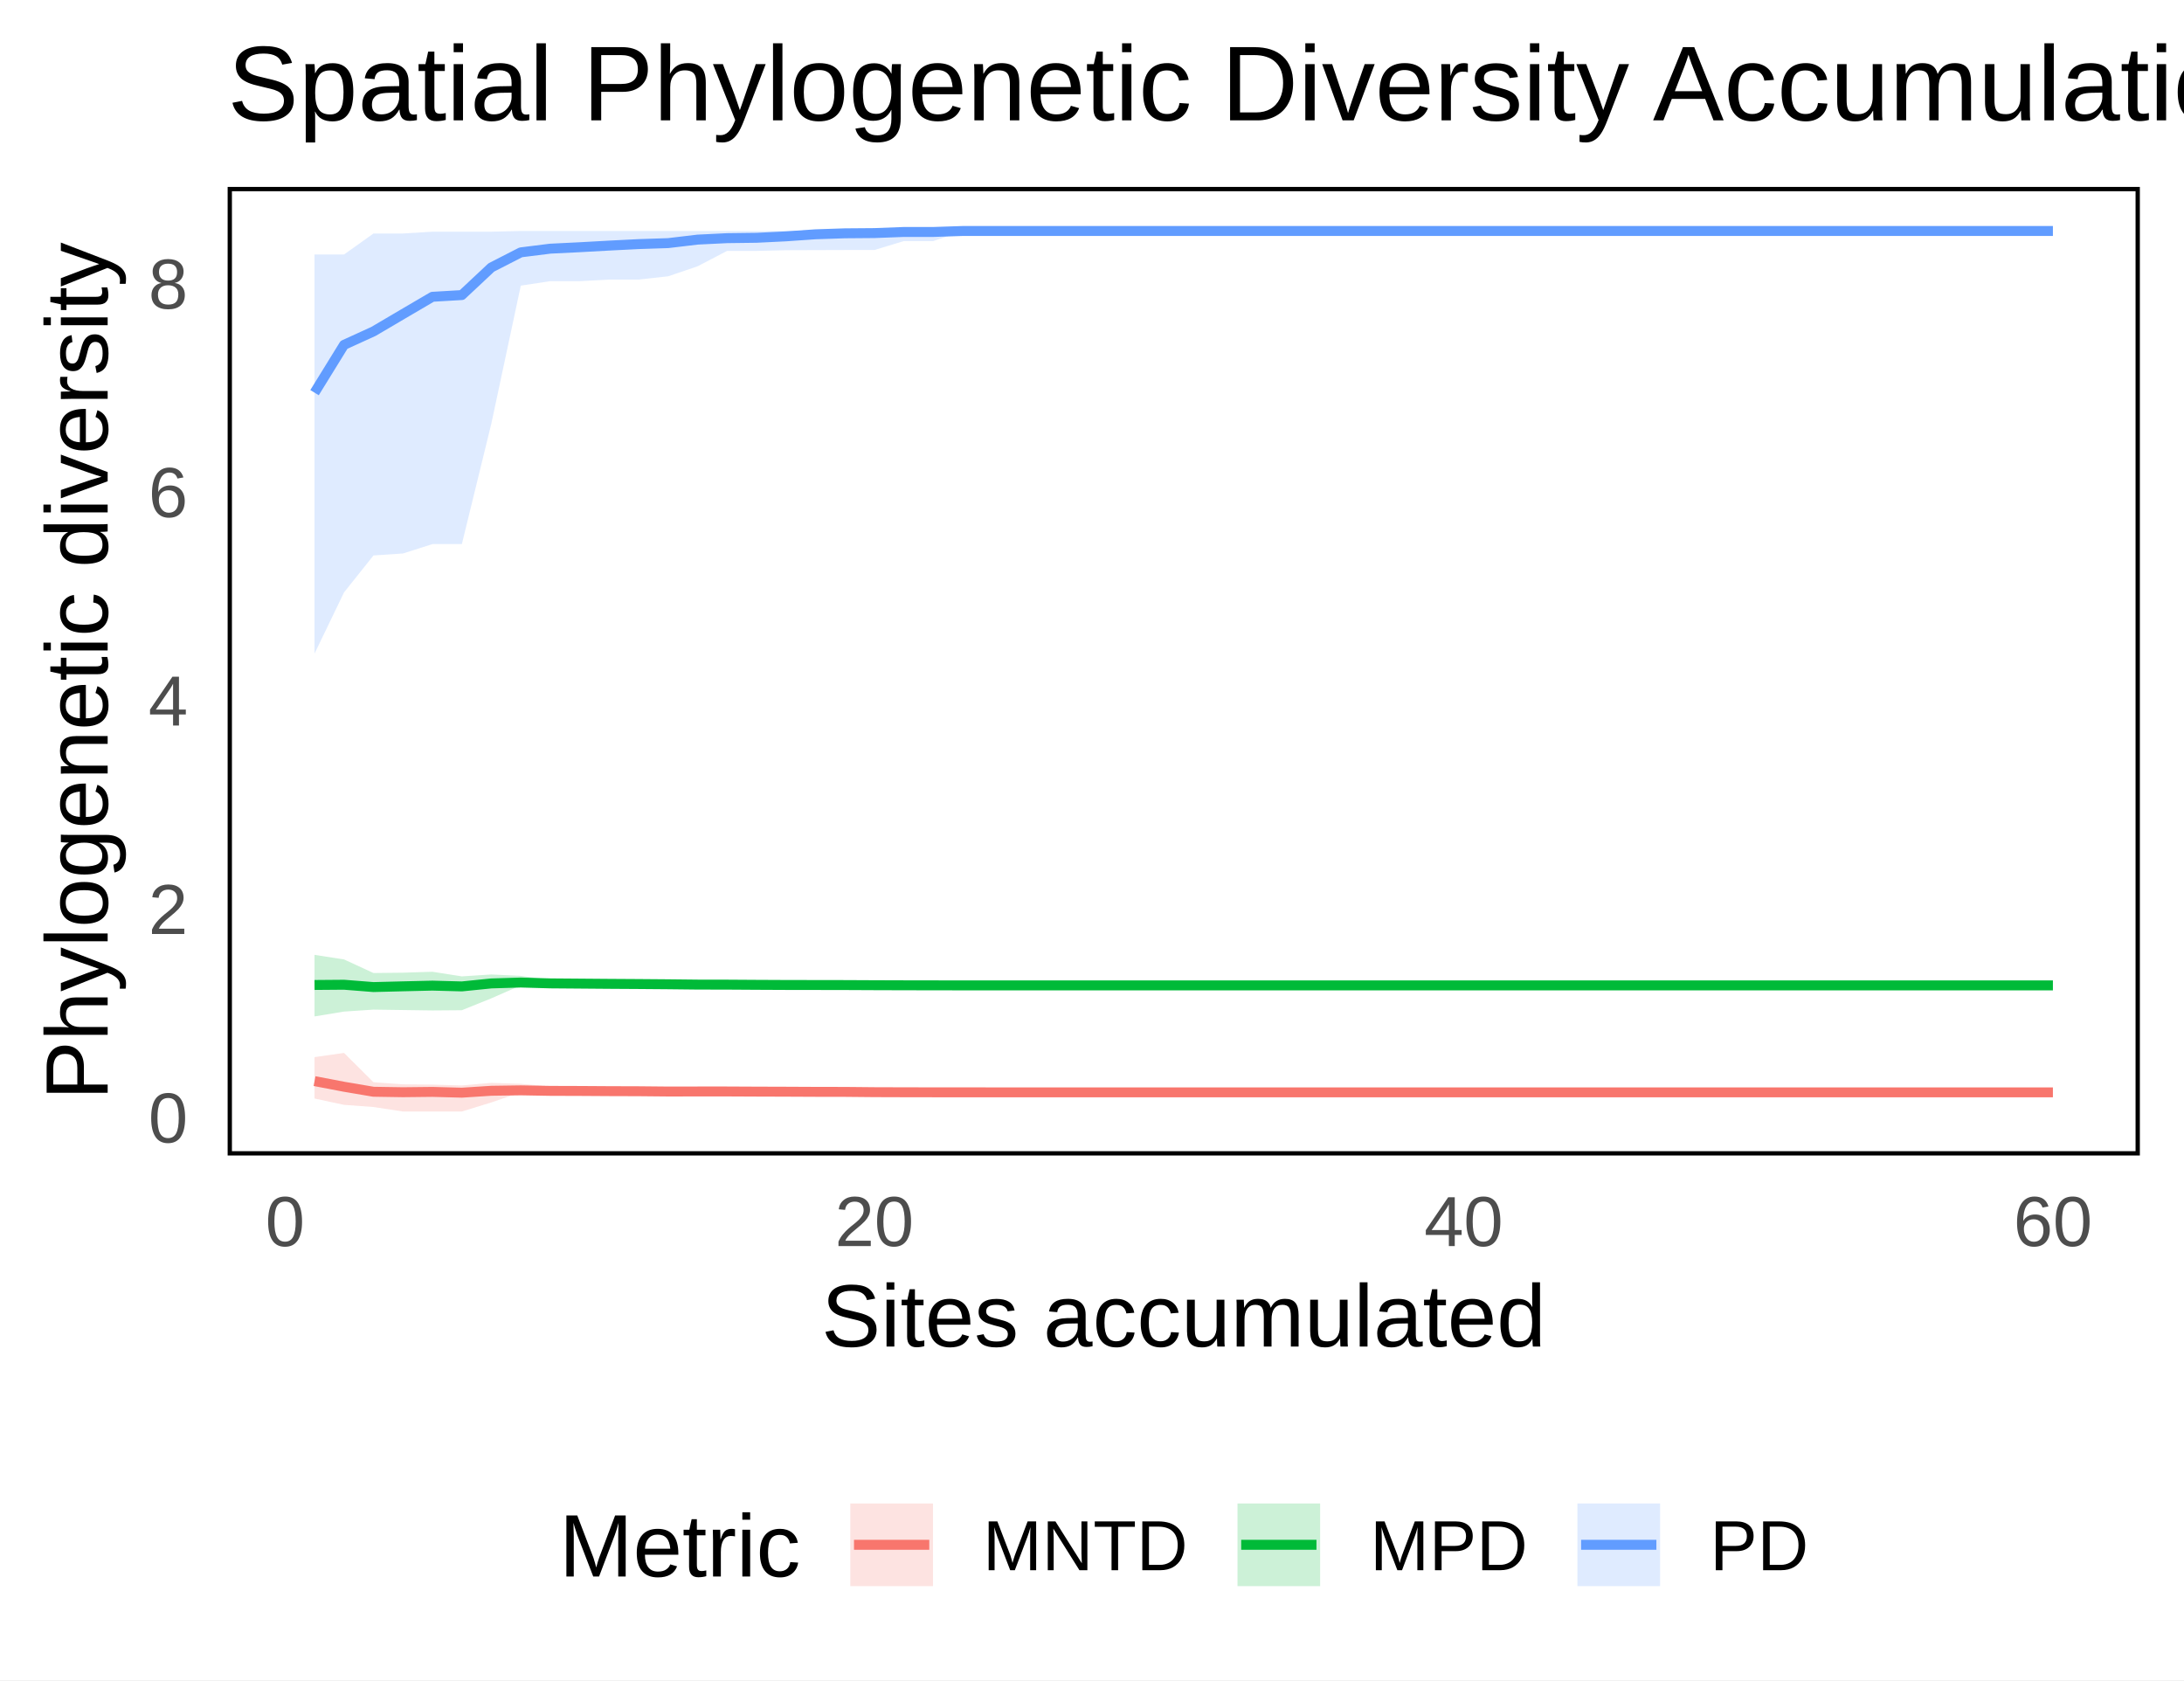
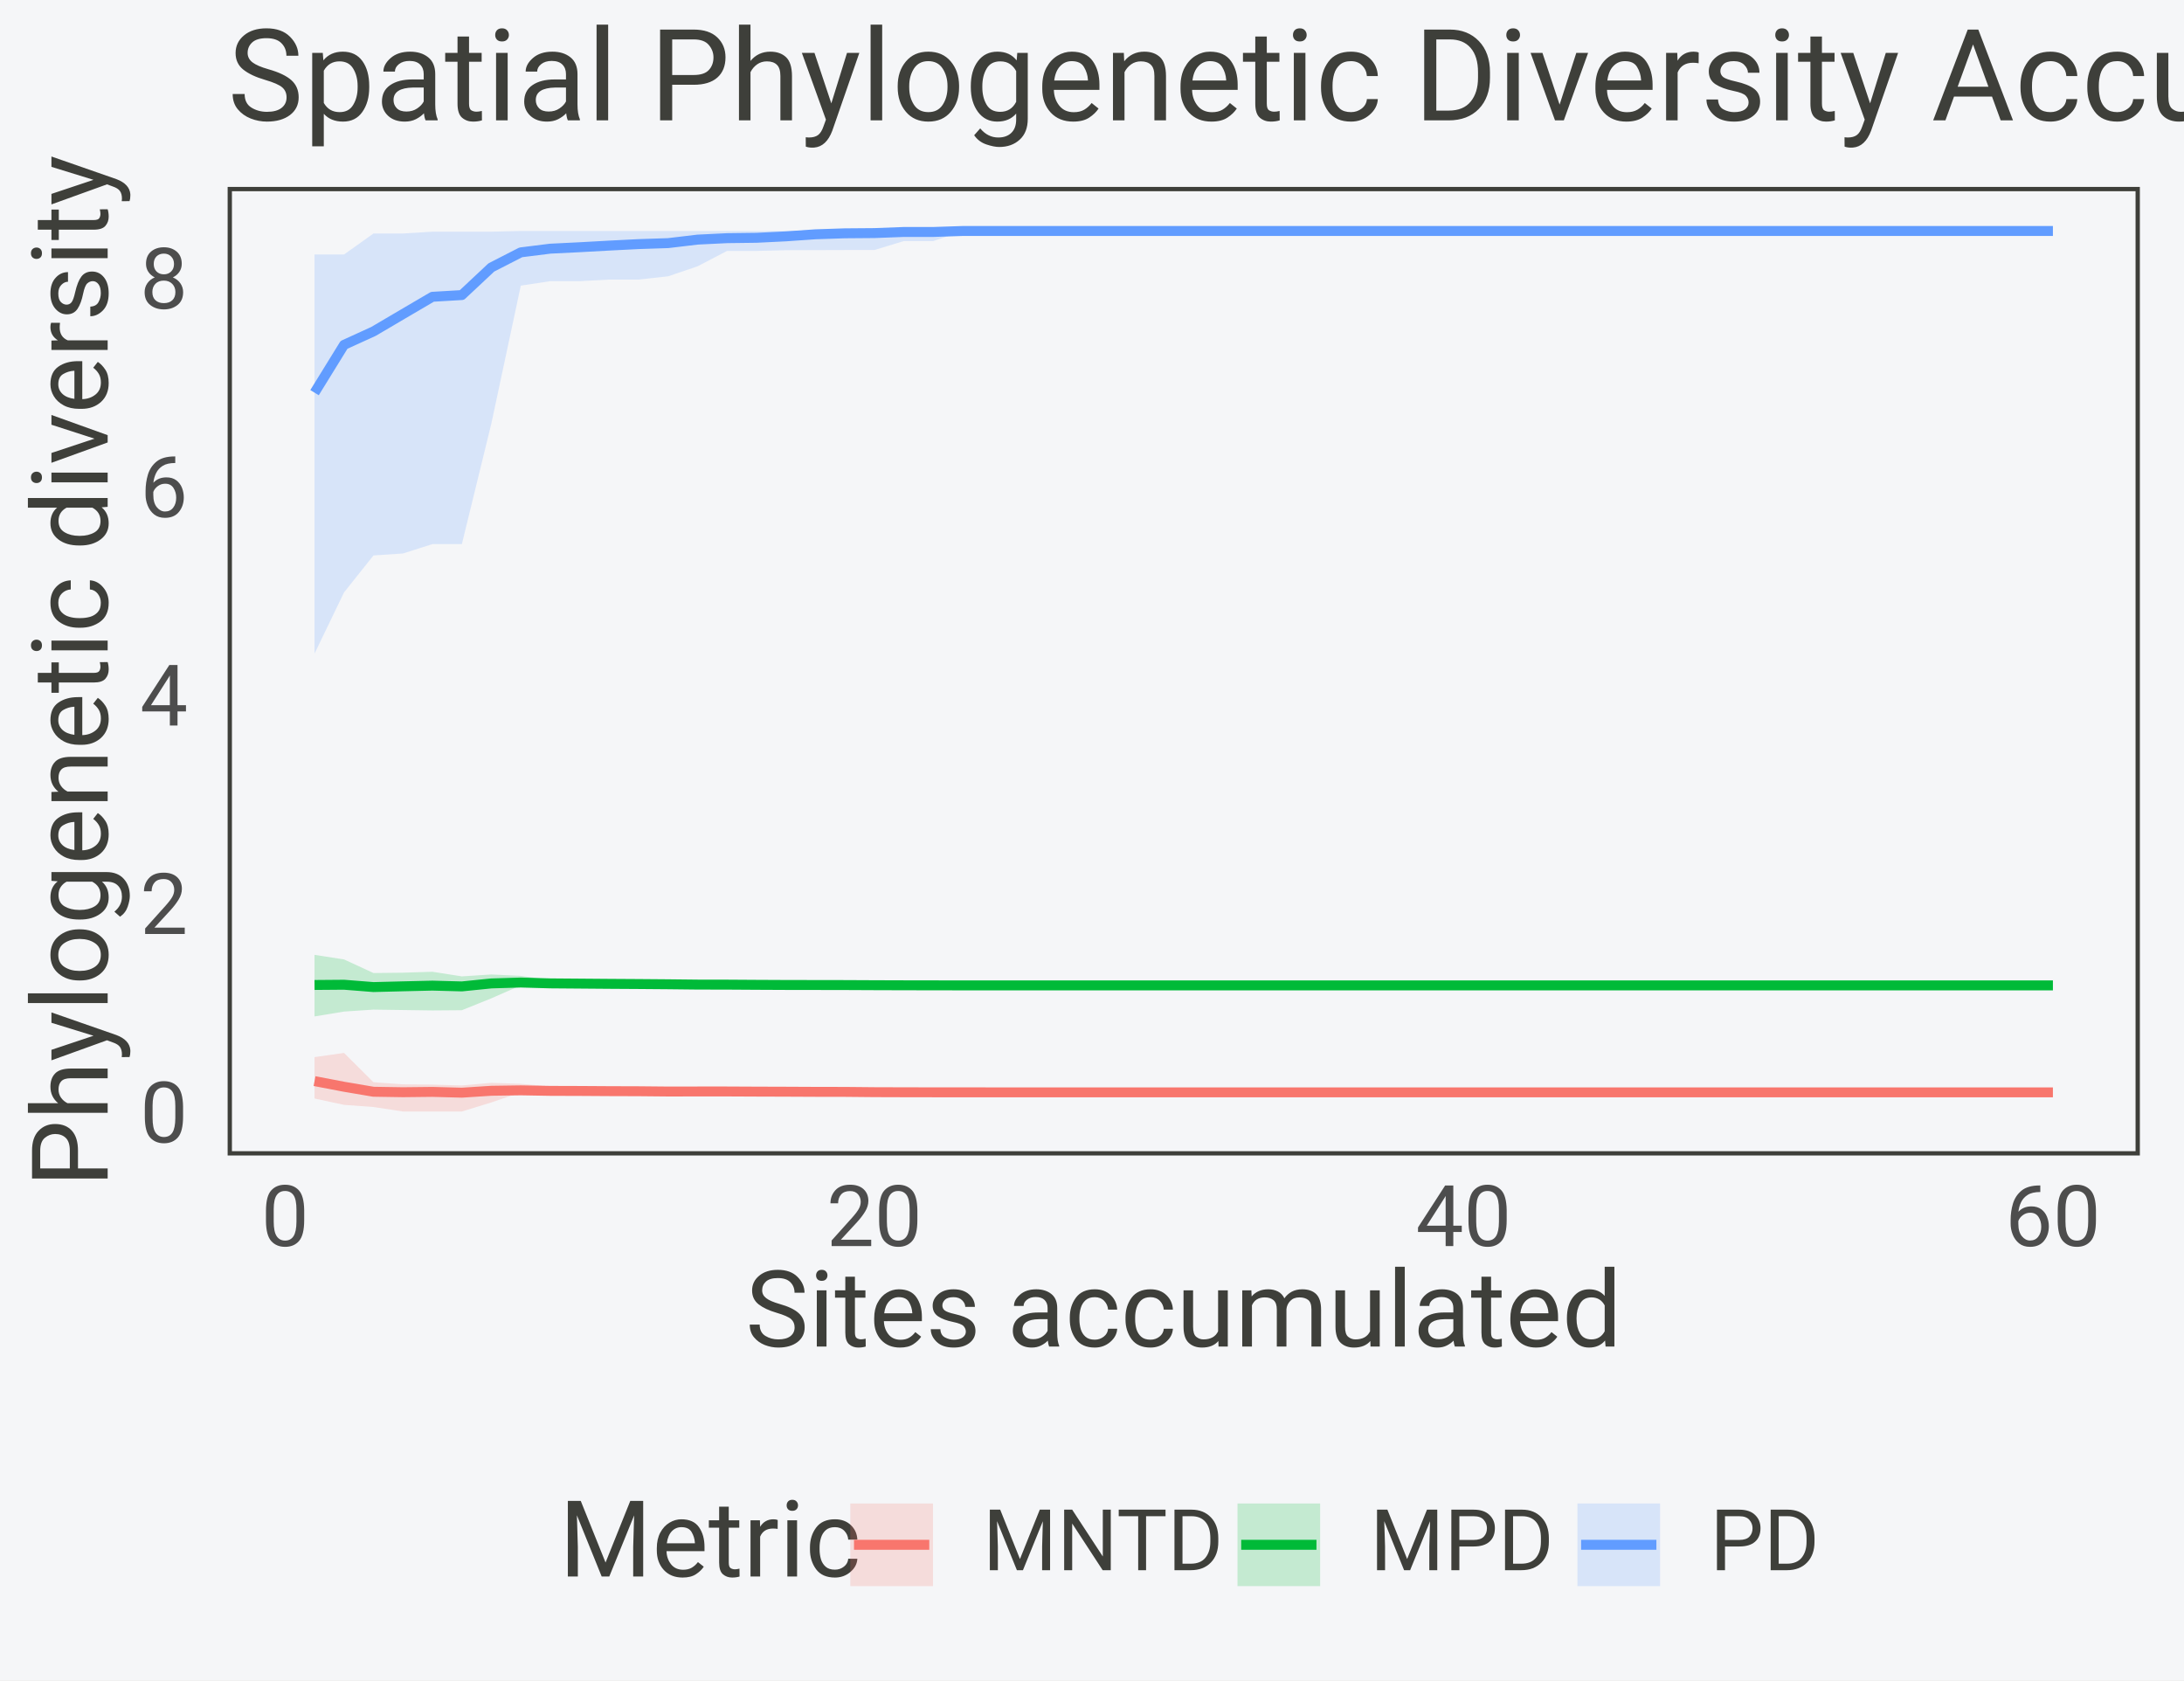
<svg xmlns="http://www.w3.org/2000/svg" width="468.00pt" height="360.00pt" viewBox="0 0 468.00 360.00">
  <g class="svglite">
    <defs>
      <style type="text/css">
-     .svglite line, .svglite polyline, .svglite polygon, .svglite path, .svglite rect, .svglite circle {
+     /* theme-aware-processed */
+     .svglite line, .svglite polyline, .svglite polygon, .svglite path, .svglite circle {
      fill: none;
-       stroke: #000000;
+       stroke: #3E3F3A;
+       stroke-linecap: round;
+       stroke-linejoin: round;
+       stroke-miterlimit: 10.00;
+     }
+     .svglite &gt; g &gt; rect {
+       fill: none;
+       stroke: #3E3F3A;
      stroke-linecap: round;
      stroke-linejoin: round;
      stroke-miterlimit: 10.00;
    }
    .svglite text {
      white-space: pre;
+       fill: #3E3F3A;
    }
    .svglite g.glyphgroup path {
      fill: inherit;
      stroke: none;
    }
  </style>
    </defs>
-     <rect width="100%" height="100%" style="stroke: none; fill: #FFFFFF;" />
+     <rect class="svg-bg" width="100%" height="100%" style="stroke: none; fill: #F5F6F8;" />
    <defs>
      <clipPath id="cpMC4wMHw0NjguMDB8MC4wMHwzNjAuMDA=">
        <rect x="0.00" y="0.00" width="468.00" height="360.00" />
      </clipPath>
    </defs>
    <g clip-path="url(#cpMC4wMHw0NjguMDB8MC4wMHwzNjAuMDA=)">
-       <rect x="0.00" y="0.00" width="468.00" height="360.00" style="stroke-width: 1.84; stroke: none;" />
-     </g>
+       <rect x="0.00" y="0.00" width="468.00" height="360.00" style="stroke-width: 1.84; stroke: none;" /> fill: #F5F6F8;' /&gt;
+ </g>
    <defs>
      <clipPath id="cpNDguNzh8NDU4LjU0fDQwLjA1fDI0Ny41OQ==">
        <rect x="48.78" y="40.05" width="409.76" height="207.53" />
      </clipPath>
    </defs>
    <g clip-path="url(#cpNDguNzh8NDU4LjU0fDQwLjA1fDI0Ny41OQ==)">
      <rect x="48.78" y="40.05" width="409.76" height="207.53" style="stroke-width: 1.84;" />
      <polygon points="67.40,226.50 73.72,225.60 80.03,231.88 86.35,232.33 92.66,232.39 98.97,232.57 105.29,232.01 111.60,232.22 117.91,232.77 124.23,232.91 130.54,232.91 136.85,233.01 143.17,233.24 149.48,233.24 155.80,233.24 162.11,233.37 168.42,233.37 174.74,233.48 181.05,233.48 187.36,233.86 193.68,233.86 199.99,233.86 206.30,233.95 212.62,234.05 218.93,234.05 225.25,234.05 231.56,234.05 237.87,234.05 244.19,234.05 250.50,234.05 256.81,234.05 263.13,234.05 269.44,234.05 275.76,234.05 282.07,234.05 288.38,234.05 294.70,234.05 301.01,234.05 307.32,234.05 313.64,234.05 319.95,234.05 326.26,234.05 332.58,234.05 338.89,234.05 345.21,234.05 351.52,234.05 357.83,234.05 364.15,234.05 370.46,234.05 376.77,234.05 383.09,234.05 389.40,234.05 395.71,234.05 402.03,234.05 408.34,234.05 414.66,234.05 420.97,234.05 427.28,234.05 433.60,234.05 439.91,234.05 439.91,234.05 433.60,234.05 427.28,234.05 420.97,234.05 414.66,234.05 408.34,234.05 402.03,234.05 395.71,234.05 389.40,234.05 383.09,234.05 376.77,234.05 370.46,234.05 364.15,234.05 357.83,234.05 351.52,234.05 345.21,234.05 338.89,234.05 332.58,234.05 326.26,234.05 319.95,234.05 313.64,234.05 307.32,234.05 301.01,234.05 294.70,234.05 288.38,234.05 282.07,234.05 275.76,234.05 269.44,234.05 263.13,234.05 256.81,234.05 250.50,234.05 244.19,234.05 237.87,234.05 231.56,234.05 225.25,234.05 218.93,234.05 212.62,234.05 206.30,234.05 199.99,234.10 193.68,234.10 187.36,234.15 181.05,234.15 174.74,234.15 168.42,234.10 162.11,234.05 155.80,234.05 149.48,234.05 143.17,234.09 136.85,234.07 130.54,234.07 124.23,234.07 117.91,234.07 111.60,234.05 105.29,236.21 98.97,238.15 92.66,238.15 86.35,238.15 80.03,237.19 73.72,236.73 67.40,235.37 " style="stroke-width: 0.00; stroke: none; stroke-linecap: butt; fill: #F8766D; fill-opacity: 0.20;" />
      <polyline points="67.40,226.50 73.72,225.60 80.03,231.88 86.35,232.33 92.66,232.39 98.97,232.57 105.29,232.01 111.60,232.22 117.91,232.77 124.23,232.91 130.54,232.91 136.85,233.01 143.17,233.24 149.48,233.24 155.80,233.24 162.11,233.37 168.42,233.37 174.74,233.48 181.05,233.48 187.36,233.86 193.68,233.86 199.99,233.86 206.30,233.95 212.62,234.05 218.93,234.05 225.25,234.05 231.56,234.05 237.87,234.05 244.19,234.05 250.50,234.05 256.81,234.05 263.13,234.05 269.44,234.05 275.76,234.05 282.07,234.05 288.38,234.05 294.70,234.05 301.01,234.05 307.32,234.05 313.64,234.05 319.95,234.05 326.26,234.05 332.58,234.05 338.89,234.05 345.21,234.05 351.52,234.05 357.83,234.05 364.15,234.05 370.46,234.05 376.77,234.05 383.09,234.05 389.40,234.05 395.71,234.05 402.03,234.05 408.34,234.05 414.66,234.05 420.97,234.05 427.28,234.05 433.60,234.05 439.91,234.05 " style="stroke-width: 1.84; stroke: none; stroke-linecap: butt;" />
      <polyline points="439.91,234.05 433.60,234.05 427.28,234.05 420.97,234.05 414.66,234.05 408.34,234.05 402.03,234.05 395.71,234.05 389.40,234.05 383.09,234.05 376.77,234.05 370.46,234.05 364.15,234.05 357.83,234.05 351.52,234.05 345.21,234.05 338.89,234.05 332.58,234.05 326.26,234.05 319.95,234.05 313.64,234.05 307.32,234.05 301.01,234.05 294.70,234.05 288.38,234.05 282.07,234.05 275.76,234.05 269.44,234.05 263.13,234.05 256.81,234.05 250.50,234.05 244.19,234.05 237.87,234.05 231.56,234.05 225.25,234.05 218.93,234.05 212.62,234.05 206.30,234.05 199.99,234.10 193.68,234.10 187.36,234.15 181.05,234.15 174.74,234.15 168.42,234.10 162.11,234.05 155.80,234.05 149.48,234.05 143.17,234.09 136.85,234.07 130.54,234.07 124.23,234.07 117.91,234.07 111.60,234.05 105.29,236.21 98.97,238.15 92.66,238.15 86.35,238.15 80.03,237.19 73.72,236.73 67.40,235.37 " style="stroke-width: 1.84; stroke: none; stroke-linecap: butt;" />
      <polygon points="67.40,204.59 73.72,205.57 80.03,208.48 86.35,208.41 92.66,208.21 98.97,209.20 105.29,208.79 111.60,209.09 117.91,209.97 124.23,210.16 130.54,210.16 136.85,210.16 143.17,210.22 149.48,210.22 155.80,210.36 162.11,210.69 168.42,210.76 174.74,210.76 181.05,210.76 187.36,210.91 193.68,211.04 199.99,211.04 206.30,211.09 212.62,211.13 218.93,211.13 225.25,211.13 231.56,211.13 237.87,211.13 244.19,211.13 250.50,211.13 256.81,211.13 263.13,211.13 269.44,211.13 275.76,211.13 282.07,211.13 288.38,211.13 294.70,211.13 301.01,211.13 307.32,211.13 313.64,211.13 319.95,211.13 326.26,211.13 332.58,211.13 338.89,211.13 345.21,211.13 351.52,211.13 357.83,211.13 364.15,211.13 370.46,211.13 376.77,211.13 383.09,211.13 389.40,211.13 395.71,211.13 402.03,211.13 408.34,211.13 414.66,211.13 420.97,211.13 427.28,211.13 433.60,211.13 439.91,211.13 439.91,211.13 433.60,211.13 427.28,211.13 420.97,211.13 414.66,211.13 408.34,211.13 402.03,211.13 395.71,211.13 389.40,211.13 383.09,211.13 376.77,211.13 370.46,211.13 364.15,211.13 357.83,211.13 351.52,211.13 345.21,211.13 338.89,211.13 332.58,211.13 326.26,211.13 319.95,211.13 313.64,211.13 307.32,211.13 301.01,211.13 294.70,211.13 288.38,211.13 282.07,211.13 275.76,211.13 269.44,211.13 263.13,211.13 256.81,211.13 250.50,211.13 244.19,211.13 237.87,211.13 231.56,211.13 225.25,211.13 218.93,211.13 212.62,211.13 206.30,211.13 199.99,211.13 193.68,211.13 187.36,211.13 181.05,211.13 174.74,211.13 168.42,211.13 162.11,211.13 155.80,211.13 149.48,211.13 143.17,211.13 136.85,211.13 130.54,211.13 124.23,211.13 117.91,211.13 111.60,211.13 105.29,213.90 98.97,216.45 92.66,216.50 86.35,216.41 80.03,216.32 73.72,216.74 67.40,217.78 " style="stroke-width: 0.00; stroke: none; stroke-linecap: butt; fill: #00BA38; fill-opacity: 0.20;" />
      <polyline points="67.40,204.59 73.72,205.57 80.03,208.48 86.35,208.41 92.66,208.21 98.97,209.20 105.29,208.79 111.60,209.09 117.91,209.97 124.23,210.16 130.54,210.16 136.85,210.16 143.17,210.22 149.48,210.22 155.80,210.36 162.11,210.69 168.42,210.76 174.74,210.76 181.05,210.76 187.36,210.91 193.68,211.04 199.99,211.04 206.30,211.09 212.62,211.13 218.93,211.13 225.25,211.13 231.56,211.13 237.87,211.13 244.19,211.13 250.50,211.13 256.81,211.13 263.13,211.13 269.44,211.13 275.76,211.13 282.07,211.13 288.38,211.13 294.70,211.13 301.01,211.13 307.32,211.13 313.64,211.13 319.95,211.13 326.26,211.13 332.58,211.13 338.89,211.13 345.21,211.13 351.52,211.13 357.83,211.13 364.15,211.13 370.46,211.13 376.77,211.13 383.09,211.13 389.40,211.13 395.71,211.13 402.03,211.13 408.34,211.13 414.66,211.13 420.97,211.13 427.28,211.13 433.60,211.13 439.91,211.13 " style="stroke-width: 1.84; stroke: none; stroke-linecap: butt;" />
      <polyline points="439.91,211.13 433.60,211.13 427.28,211.13 420.97,211.13 414.66,211.13 408.34,211.13 402.03,211.13 395.71,211.13 389.40,211.13 383.09,211.13 376.77,211.13 370.46,211.13 364.15,211.13 357.83,211.13 351.52,211.13 345.21,211.13 338.89,211.13 332.58,211.13 326.26,211.13 319.95,211.13 313.64,211.13 307.32,211.13 301.01,211.13 294.70,211.13 288.38,211.13 282.07,211.13 275.76,211.13 269.44,211.13 263.13,211.13 256.81,211.13 250.50,211.13 244.19,211.13 237.87,211.13 231.56,211.13 225.25,211.13 218.93,211.13 212.62,211.13 206.30,211.13 199.99,211.13 193.68,211.13 187.36,211.13 181.05,211.13 174.74,211.13 168.42,211.13 162.11,211.13 155.80,211.13 149.48,211.13 143.17,211.13 136.85,211.13 130.54,211.13 124.23,211.13 117.91,211.13 111.60,211.13 105.29,213.90 98.97,216.45 92.66,216.50 86.35,216.41 80.03,216.32 73.72,216.74 67.40,217.78 " style="stroke-width: 1.84; stroke: none; stroke-linecap: butt;" />
      <polygon points="67.40,54.53 73.72,54.53 80.03,50.03 86.35,50.03 92.66,49.64 98.97,49.64 105.29,49.64 111.60,49.49 117.91,49.49 124.23,49.49 130.54,49.49 136.85,49.49 143.17,49.49 149.48,49.49 155.80,49.49 162.11,49.49 168.42,49.49 174.74,49.49 181.05,49.49 187.36,49.49 193.68,49.49 199.99,49.49 206.30,49.49 212.62,49.49 218.93,49.49 225.25,49.49 231.56,49.49 237.87,49.49 244.19,49.49 250.50,49.49 256.81,49.49 263.13,49.49 269.44,49.49 275.76,49.49 282.07,49.49 288.38,49.49 294.70,49.49 301.01,49.49 307.32,49.49 313.64,49.49 319.95,49.49 326.26,49.49 332.58,49.49 338.89,49.49 345.21,49.49 351.52,49.49 357.83,49.49 364.15,49.49 370.46,49.49 376.77,49.49 383.09,49.49 389.40,49.49 395.71,49.49 402.03,49.49 408.34,49.49 414.66,49.49 420.97,49.49 427.28,49.49 433.60,49.49 439.91,49.49 439.91,49.49 433.60,49.49 427.28,49.49 420.97,49.49 414.66,49.49 408.34,49.49 402.03,49.49 395.71,49.49 389.40,49.49 383.09,49.49 376.77,49.49 370.46,49.49 364.15,49.49 357.83,49.49 351.52,49.49 345.21,49.49 338.89,49.49 332.58,49.49 326.26,49.49 319.95,49.49 313.64,49.49 307.32,49.49 301.01,49.49 294.70,49.49 288.38,49.49 282.07,49.49 275.76,49.49 269.44,49.49 263.13,49.49 256.81,49.49 250.50,49.49 244.19,49.49 237.87,49.49 231.56,49.49 225.25,49.49 218.93,49.49 212.62,49.49 206.30,49.51 199.99,51.65 193.68,51.65 187.36,53.57 181.05,53.57 174.74,53.59 168.42,53.61 162.11,53.76 155.80,53.76 149.48,57.06 143.17,59.20 136.85,59.90 130.54,59.90 124.23,60.24 117.91,60.24 111.60,61.20 105.29,90.75 98.97,116.58 92.66,116.58 86.35,118.59 80.03,119.01 73.72,126.93 67.40,140.04 " style="stroke-width: 0.00; stroke: none; stroke-linecap: butt; fill: #619CFF; fill-opacity: 0.20;" />
      <polyline points="67.40,54.53 73.72,54.53 80.03,50.03 86.35,50.03 92.66,49.64 98.97,49.64 105.29,49.64 111.60,49.49 117.91,49.49 124.23,49.49 130.54,49.49 136.85,49.49 143.17,49.49 149.48,49.49 155.80,49.49 162.11,49.49 168.42,49.49 174.74,49.49 181.05,49.49 187.36,49.49 193.68,49.49 199.99,49.49 206.30,49.49 212.62,49.49 218.93,49.49 225.25,49.49 231.56,49.49 237.87,49.49 244.19,49.49 250.50,49.49 256.81,49.49 263.13,49.49 269.44,49.49 275.76,49.49 282.07,49.49 288.38,49.49 294.70,49.49 301.01,49.49 307.32,49.49 313.64,49.49 319.95,49.49 326.26,49.49 332.58,49.49 338.89,49.49 345.21,49.49 351.52,49.49 357.83,49.49 364.15,49.49 370.46,49.49 376.77,49.49 383.09,49.49 389.40,49.49 395.71,49.49 402.03,49.49 408.34,49.49 414.66,49.49 420.97,49.49 427.28,49.49 433.60,49.49 439.91,49.49 " style="stroke-width: 1.84; stroke: none; stroke-linecap: butt;" />
      <polyline points="439.91,49.49 433.60,49.49 427.28,49.49 420.97,49.49 414.66,49.49 408.34,49.49 402.03,49.49 395.71,49.49 389.40,49.49 383.09,49.49 376.77,49.49 370.46,49.49 364.15,49.49 357.83,49.49 351.52,49.49 345.21,49.49 338.89,49.49 332.58,49.49 326.26,49.49 319.95,49.49 313.64,49.49 307.32,49.49 301.01,49.49 294.70,49.49 288.38,49.49 282.07,49.49 275.76,49.49 269.44,49.49 263.13,49.49 256.81,49.49 250.50,49.49 244.19,49.49 237.87,49.49 231.56,49.49 225.25,49.49 218.93,49.49 212.62,49.49 206.30,49.51 199.99,51.65 193.68,51.65 187.36,53.57 181.05,53.57 174.74,53.59 168.42,53.61 162.11,53.76 155.80,53.76 149.48,57.06 143.17,59.20 136.85,59.90 130.54,59.90 124.23,60.24 117.91,60.24 111.60,61.20 105.29,90.75 98.97,116.58 92.66,116.58 86.35,118.59 80.03,119.01 73.72,126.93 67.40,140.04 " style="stroke-width: 1.84; stroke: none; stroke-linecap: butt;" />
      <polyline points="67.40,231.64 73.72,232.85 80.03,233.92 86.35,234.02 92.66,233.95 98.97,234.12 105.29,233.71 111.60,233.62 117.91,233.73 124.23,233.75 130.54,233.79 136.85,233.81 143.17,233.87 149.48,233.86 155.80,233.86 162.11,233.89 168.42,233.91 174.74,233.94 181.05,233.95 187.36,234.01 193.68,234.03 199.99,234.04 206.30,234.04 212.62,234.05 218.93,234.05 225.25,234.05 231.56,234.05 237.87,234.05 244.19,234.05 250.50,234.05 256.81,234.05 263.13,234.05 269.44,234.05 275.76,234.05 282.07,234.05 288.38,234.05 294.70,234.05 301.01,234.05 307.32,234.05 313.64,234.05 319.95,234.05 326.26,234.05 332.58,234.05 338.89,234.05 345.21,234.05 351.52,234.05 357.83,234.05 364.15,234.05 370.46,234.05 376.77,234.05 383.09,234.05 389.40,234.05 395.71,234.05 402.03,234.05 408.34,234.05 414.66,234.05 420.97,234.05 427.28,234.05 433.60,234.05 439.91,234.05 " style="stroke-width: 2.13; stroke: #F8766D; stroke-linecap: butt;" />
      <polyline points="67.40,211.04 73.72,210.99 80.03,211.49 86.35,211.33 92.66,211.18 98.97,211.35 105.29,210.71 111.60,210.52 117.91,210.70 124.23,210.75 130.54,210.80 136.85,210.84 143.17,210.89 149.48,210.96 155.80,210.97 162.11,211.01 168.42,211.04 174.74,211.05 181.05,211.06 187.36,211.09 193.68,211.11 199.99,211.12 206.30,211.13 212.62,211.13 218.93,211.13 225.25,211.13 231.56,211.13 237.87,211.13 244.19,211.13 250.50,211.13 256.81,211.13 263.13,211.13 269.44,211.13 275.76,211.13 282.07,211.13 288.38,211.13 294.70,211.13 301.01,211.13 307.32,211.13 313.64,211.13 319.95,211.13 326.26,211.13 332.58,211.13 338.89,211.13 345.21,211.13 351.52,211.13 357.83,211.13 364.15,211.13 370.46,211.13 376.77,211.13 383.09,211.13 389.40,211.13 395.71,211.13 402.03,211.13 408.34,211.13 414.66,211.13 420.97,211.13 427.28,211.13 433.60,211.13 439.91,211.13 " style="stroke-width: 2.13; stroke: #00BA38; stroke-linecap: butt;" />
      <polyline points="67.40,84.13 73.72,73.89 80.03,71.01 86.35,67.29 92.66,63.59 98.97,63.22 105.29,57.30 111.60,54.07 117.91,53.28 124.23,52.97 130.54,52.62 136.85,52.30 143.17,52.09 149.48,51.34 155.80,51.03 162.11,50.95 168.42,50.64 174.74,50.20 181.05,49.99 187.36,49.94 193.68,49.70 199.99,49.70 206.30,49.49 212.62,49.49 218.93,49.49 225.25,49.49 231.56,49.49 237.87,49.49 244.19,49.49 250.50,49.49 256.81,49.49 263.13,49.49 269.44,49.49 275.76,49.49 282.07,49.49 288.38,49.49 294.70,49.49 301.01,49.49 307.32,49.49 313.64,49.49 319.95,49.49 326.26,49.49 332.58,49.49 338.89,49.49 345.21,49.49 351.52,49.49 357.83,49.49 364.15,49.49 370.46,49.49 376.77,49.49 383.09,49.49 389.40,49.49 395.71,49.49 402.03,49.49 408.34,49.49 414.66,49.49 420.97,49.49 427.28,49.49 433.60,49.49 439.91,49.49 " style="stroke-width: 2.13; stroke: #619CFF; stroke-linecap: butt;" />
    </g>
    <g clip-path="url(#cpMC4wMHw0NjguMDB8MC4wMHwzNjAuMDA=)">
-       <text x="40.26" y="244.79" text-anchor="end" style="font-size: 15.20px;fill: #4D4D4D; font-family: &quot;Arial&quot;;" textLength="8.45px" lengthAdjust="spacingAndGlyphs">0</text>
-       <text x="40.26" y="200.12" text-anchor="end" style="font-size: 15.20px;fill: #4D4D4D; font-family: &quot;Arial&quot;;" textLength="8.45px" lengthAdjust="spacingAndGlyphs">2</text>
-       <text x="40.26" y="155.45" text-anchor="end" style="font-size: 15.20px;fill: #4D4D4D; font-family: &quot;Arial&quot;;" textLength="8.45px" lengthAdjust="spacingAndGlyphs">4</text>
-       <text x="40.26" y="110.78" text-anchor="end" style="font-size: 15.20px;fill: #4D4D4D; font-family: &quot;Arial&quot;;" textLength="8.45px" lengthAdjust="spacingAndGlyphs">6</text>
-       <text x="40.26" y="66.12" text-anchor="end" style="font-size: 15.20px;fill: #4D4D4D; font-family: &quot;Arial&quot;;" textLength="8.45px" lengthAdjust="spacingAndGlyphs">8</text>
-       <text x="61.09" y="266.98" text-anchor="middle" style="font-size: 15.20px;fill: #4D4D4D; font-family: &quot;Arial&quot;;" textLength="8.45px" lengthAdjust="spacingAndGlyphs">0</text>
-       <text x="187.36" y="266.98" text-anchor="middle" style="font-size: 15.20px;fill: #4D4D4D; font-family: &quot;Arial&quot;;" textLength="16.91px" lengthAdjust="spacingAndGlyphs">20</text>
-       <text x="313.64" y="266.98" text-anchor="middle" style="font-size: 15.20px;fill: #4D4D4D; font-family: &quot;Arial&quot;;" textLength="16.91px" lengthAdjust="spacingAndGlyphs">40</text>
-       <text x="439.91" y="266.98" text-anchor="middle" style="font-size: 15.20px;fill: #4D4D4D; font-family: &quot;Arial&quot;;" textLength="16.91px" lengthAdjust="spacingAndGlyphs">60</text>
-       <text x="253.66" y="288.51" text-anchor="middle" style="font-size: 19.00px; font-family: &quot;Arial&quot;;" textLength="155.22px" lengthAdjust="spacingAndGlyphs">Sites accumulated</text>
-       <text transform="translate(23.07,143.82) rotate(-90)" text-anchor="middle" style="font-size: 19.00px; font-family: &quot;Arial&quot;;" textLength="183.72px" lengthAdjust="spacingAndGlyphs">Phylogenetic diversity</text>
-       <text x="119.81" y="337.79" style="font-size: 19.00px; font-family: &quot;Arial&quot;;" textLength="51.72px" lengthAdjust="spacingAndGlyphs">Metric</text>
+       <text x="40.26" y="244.79" text-anchor="end" style="font-size: 1.52em;fill: #4D4D4D; font-family: &quot;Roboto&quot;, -apple-system, BlinkMacSystemFont, &quot;Segoe UI&quot;, system-ui, sans-serif;">0</text>
+       <text x="40.26" y="200.12" text-anchor="end" style="font-size: 1.52em;fill: #4D4D4D; font-family: &quot;Roboto&quot;, -apple-system, BlinkMacSystemFont, &quot;Segoe UI&quot;, system-ui, sans-serif;">2</text>
+       <text x="40.26" y="155.45" text-anchor="end" style="font-size: 1.52em;fill: #4D4D4D; font-family: &quot;Roboto&quot;, -apple-system, BlinkMacSystemFont, &quot;Segoe UI&quot;, system-ui, sans-serif;">4</text>
+       <text x="40.26" y="110.78" text-anchor="end" style="font-size: 1.52em;fill: #4D4D4D; font-family: &quot;Roboto&quot;, -apple-system, BlinkMacSystemFont, &quot;Segoe UI&quot;, system-ui, sans-serif;">6</text>
+       <text x="40.26" y="66.12" text-anchor="end" style="font-size: 1.52em;fill: #4D4D4D; font-family: &quot;Roboto&quot;, -apple-system, BlinkMacSystemFont, &quot;Segoe UI&quot;, system-ui, sans-serif;">8</text>
+       <text x="61.09" y="266.98" text-anchor="middle" style="font-size: 1.52em;fill: #4D4D4D; font-family: &quot;Roboto&quot;, -apple-system, BlinkMacSystemFont, &quot;Segoe UI&quot;, system-ui, sans-serif;">0</text>
+       <text x="187.36" y="266.98" text-anchor="middle" style="font-size: 1.52em;fill: #4D4D4D; font-family: &quot;Roboto&quot;, -apple-system, BlinkMacSystemFont, &quot;Segoe UI&quot;, system-ui, sans-serif;">20</text>
+       <text x="313.64" y="266.98" text-anchor="middle" style="font-size: 1.52em;fill: #4D4D4D; font-family: &quot;Roboto&quot;, -apple-system, BlinkMacSystemFont, &quot;Segoe UI&quot;, system-ui, sans-serif;">40</text>
+       <text x="439.91" y="266.98" text-anchor="middle" style="font-size: 1.52em;fill: #4D4D4D; font-family: &quot;Roboto&quot;, -apple-system, BlinkMacSystemFont, &quot;Segoe UI&quot;, system-ui, sans-serif;">60</text>
+       <text x="253.66" y="288.51" text-anchor="middle" style="font-size: 1.9em; font-family: &quot;Roboto&quot;, -apple-system, BlinkMacSystemFont, &quot;Segoe UI&quot;, system-ui, sans-serif;">Sites accumulated</text>
+       <text transform="translate(23.07,143.82) rotate(-90)" text-anchor="middle" style="font-size: 1.9em; font-family: &quot;Roboto&quot;, -apple-system, BlinkMacSystemFont, &quot;Segoe UI&quot;, system-ui, sans-serif;">Phylogenetic diversity</text>
+       <text x="119.81" y="337.79" style="font-size: 1.9em; font-family: &quot;Roboto&quot;, -apple-system, BlinkMacSystemFont, &quot;Segoe UI&quot;, system-ui, sans-serif;">Metric</text>
      <rect x="182.21" y="322.14" width="17.71" height="17.71" style="stroke-width: 1.84; stroke: none; stroke-linecap: butt; fill: #F8766D; fill-opacity: 0.20;" />
      <line x1="183.00" y1="330.99" x2="199.13" y2="330.99" style="stroke-width: 2.13; stroke: #F8766D; stroke-linecap: butt;" />
      <rect x="265.18" y="322.14" width="17.71" height="17.71" style="stroke-width: 1.84; stroke: none; stroke-linecap: butt; fill: #00BA38; fill-opacity: 0.20;" />
      <line x1="265.97" y1="330.99" x2="282.10" y2="330.99" style="stroke-width: 2.13; stroke: #00BA38; stroke-linecap: butt;" />
      <rect x="338.02" y="322.14" width="17.71" height="17.71" style="stroke-width: 1.84; stroke: none; stroke-linecap: butt; fill: #619CFF; fill-opacity: 0.20;" />
      <line x1="338.81" y1="330.99" x2="354.94" y2="330.99" style="stroke-width: 2.13; stroke: #619CFF; stroke-linecap: butt;" />
-       <text x="210.61" y="336.43" style="font-size: 15.20px; font-family: &quot;Arial&quot;;" textLength="43.88px" lengthAdjust="spacingAndGlyphs">MNTD</text>
-       <text x="293.58" y="336.43" style="font-size: 15.20px; font-family: &quot;Arial&quot;;" textLength="33.75px" lengthAdjust="spacingAndGlyphs">MPD</text>
-       <text x="366.42" y="336.43" style="font-size: 15.20px; font-family: &quot;Arial&quot;;" textLength="21.09px" lengthAdjust="spacingAndGlyphs">PD</text>
-       <text x="48.78" y="25.79" style="font-size: 22.80px; font-family: &quot;Arial&quot;;" textLength="442.11px" lengthAdjust="spacingAndGlyphs">Spatial Phylogenetic Diversity Accumulation</text>
+       <text x="210.61" y="336.43" style="font-size: 1.52em; font-family: &quot;Roboto&quot;, -apple-system, BlinkMacSystemFont, &quot;Segoe UI&quot;, system-ui, sans-serif;">MNTD</text>
+       <text x="293.58" y="336.43" style="font-size: 1.52em; font-family: &quot;Roboto&quot;, -apple-system, BlinkMacSystemFont, &quot;Segoe UI&quot;, system-ui, sans-serif;">MPD</text>
+       <text x="366.42" y="336.43" style="font-size: 1.52em; font-family: &quot;Roboto&quot;, -apple-system, BlinkMacSystemFont, &quot;Segoe UI&quot;, system-ui, sans-serif;">PD</text>
+       <text x="48.78" y="25.79" style="font-size: 2.28em; font-family: &quot;Roboto&quot;, -apple-system, BlinkMacSystemFont, &quot;Segoe UI&quot;, system-ui, sans-serif;">Spatial Phylogenetic Diversity Accumulation</text>
    </g>
  </g>
</svg>
